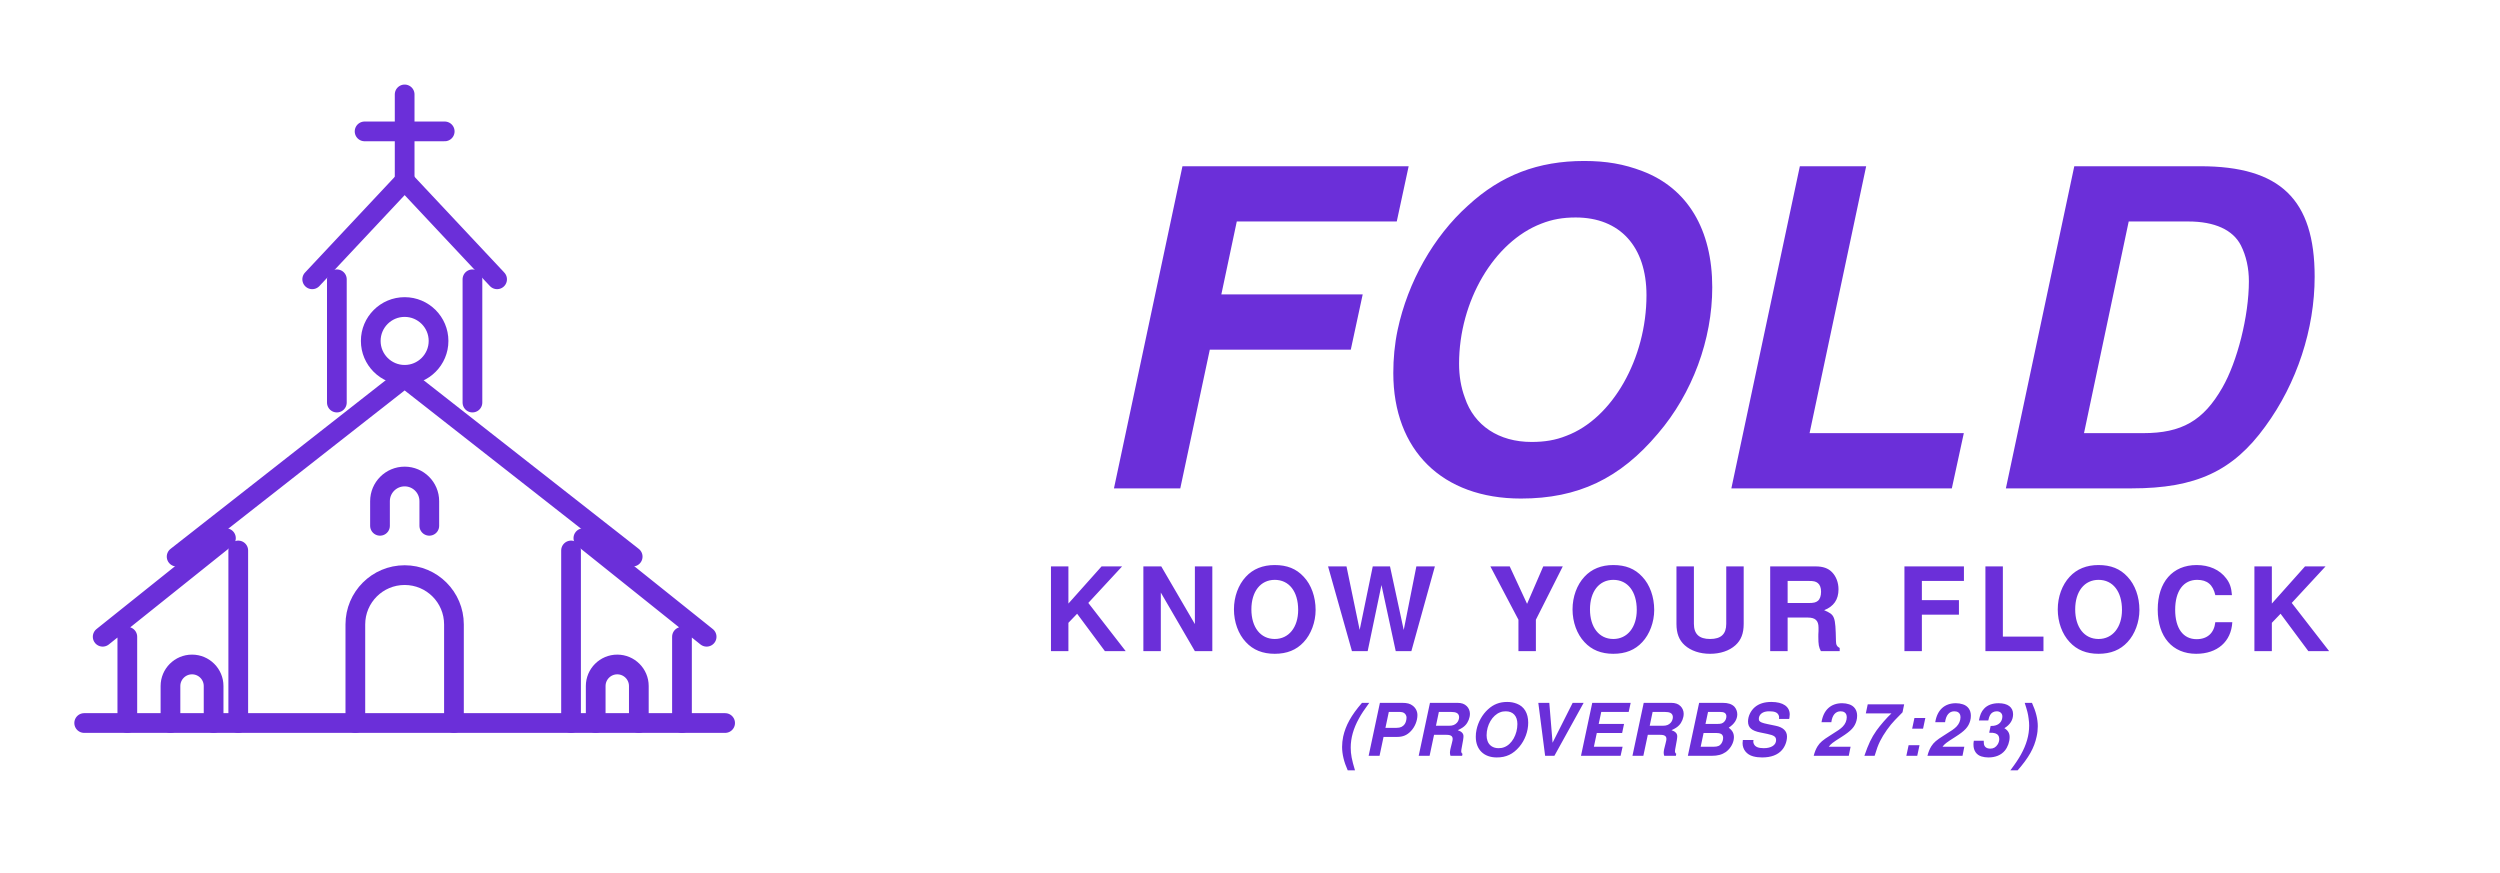
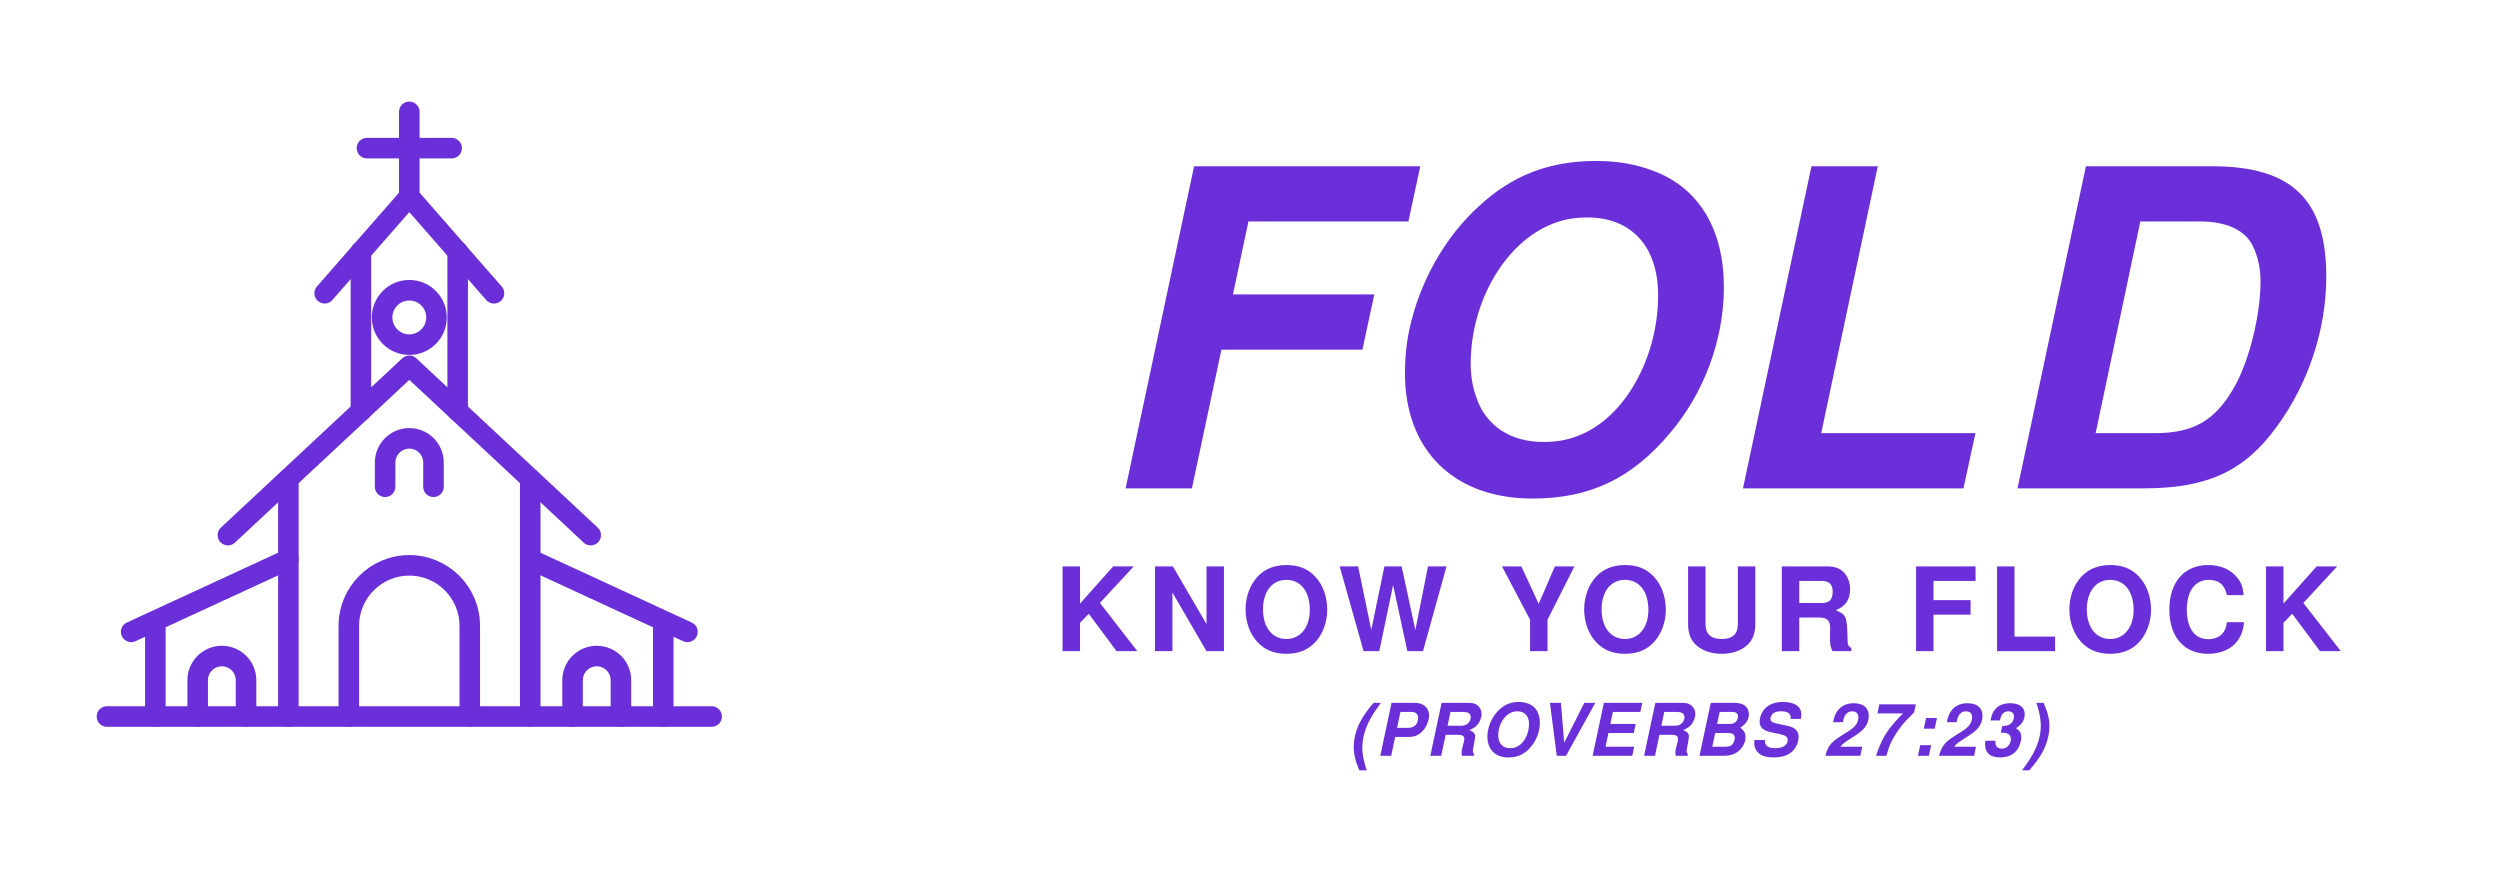
<svg xmlns="http://www.w3.org/2000/svg" viewBox="0 0 430 150" width="430" height="150" role="img" aria-label="Fold, know your flock">
-   <g fill="none" stroke="#6b2fd9" stroke-width="3.2" stroke-linecap="round" stroke-linejoin="round" transform="translate(6 12) scale(1.06)">
-     <path d="M60 4v14M53.5 10h13" />
-     <path d="M45 34 60 18l15 16" />
-     <path d="M49 34v20M71 34v20" />
-     <circle cx="60" cy="44" r="5.5" />
-     <path d="M23 79 60 50l37 29" />
-     <path d="M33 78v28M87 78v28" />
-     <path d="M56 74v-4a4 4 0 0 1 8 0v4" />
-     <path d="M52 106V90a8 8 0 0 1 16 0v16" />
-     <path d="M31 76 11 92M15 92v14" />
-     <path d="M89 76l20 16M105 92v14" />
-     <path d="M22 106v-6a3.5 3.5 0 0 1 7 0v6" />
-     <path d="M91 106v-6a3.5 3.5 0 0 1 7 0v6" />
-     <path d="M8 106h104" />
+   <g fill="none" stroke="#6b2fd9" stroke-width="3.4" stroke-linecap="round" stroke-linejoin="round" transform="translate(8 13) scale(1.04)">
+     <path d="M60 6V20M53 12h14" />
+     <path d="M46 36 60 20l14 16" />
+     <path d="M52 29.1V55.5M68 29.1V55.5" />
+     <path d="M30 76 60 48l30 28" />
+     <path d="M40 66.7V106M80 66.7V106" />
+     <path d="M50 106V91a10 10 0 0 1 20 0V106" />
+     <path d="M40 80 14 92M18 90.2V106" />
+     <path d="M80 80 106 92M102 90.2V106" />
+     <path d="M10 106h100" />
+     <path d="M56 68V64a4 4 0 0 1 8 0v4" />
+     <path d="M25 106v-6a4 4 0 0 1 8 0v6" />
+     <path d="M87 106v-6a4 4 0 0 1 8 0v6" />
+     <circle cx="60" cy="40" r="4.5" />
  </g>
-   <text x="290" y="84" text-anchor="middle" font-family="Helvetica Neue, Helvetica, Arial, sans-serif" font-size="76" font-weight="800" font-style="italic" fill="#6b2fd9" letter-spacing="1">FOLD</text>
-   <text x="290" y="112" text-anchor="middle" font-family="Helvetica Neue, Helvetica, Arial, sans-serif" font-size="20" font-weight="700" fill="#6b2fd9" letter-spacing="1.6">KNOW YOUR FLOCK</text>
-   <text x="290" y="130" text-anchor="middle" font-family="Helvetica Neue, Helvetica, Arial, sans-serif" font-size="12.5" font-weight="700" font-style="italic" fill="#6b2fd9" letter-spacing="0.5">(PROVERBS 27:23)</text>
+   <text x="292" y="84" text-anchor="middle" font-family="Helvetica Neue, Helvetica, Arial, sans-serif" font-size="76" font-weight="800" font-style="italic" fill="#6b2fd9" letter-spacing="1">FOLD</text>
+   <text x="292" y="112" text-anchor="middle" font-family="Helvetica Neue, Helvetica, Arial, sans-serif" font-size="20" font-weight="700" fill="#6b2fd9" letter-spacing="1.6">KNOW YOUR FLOCK</text>
+   <text x="292" y="130" text-anchor="middle" font-family="Helvetica Neue, Helvetica, Arial, sans-serif" font-size="12.5" font-weight="700" font-style="italic" fill="#6b2fd9" letter-spacing="0.5">(PROVERBS 27:23)</text>
</svg>
